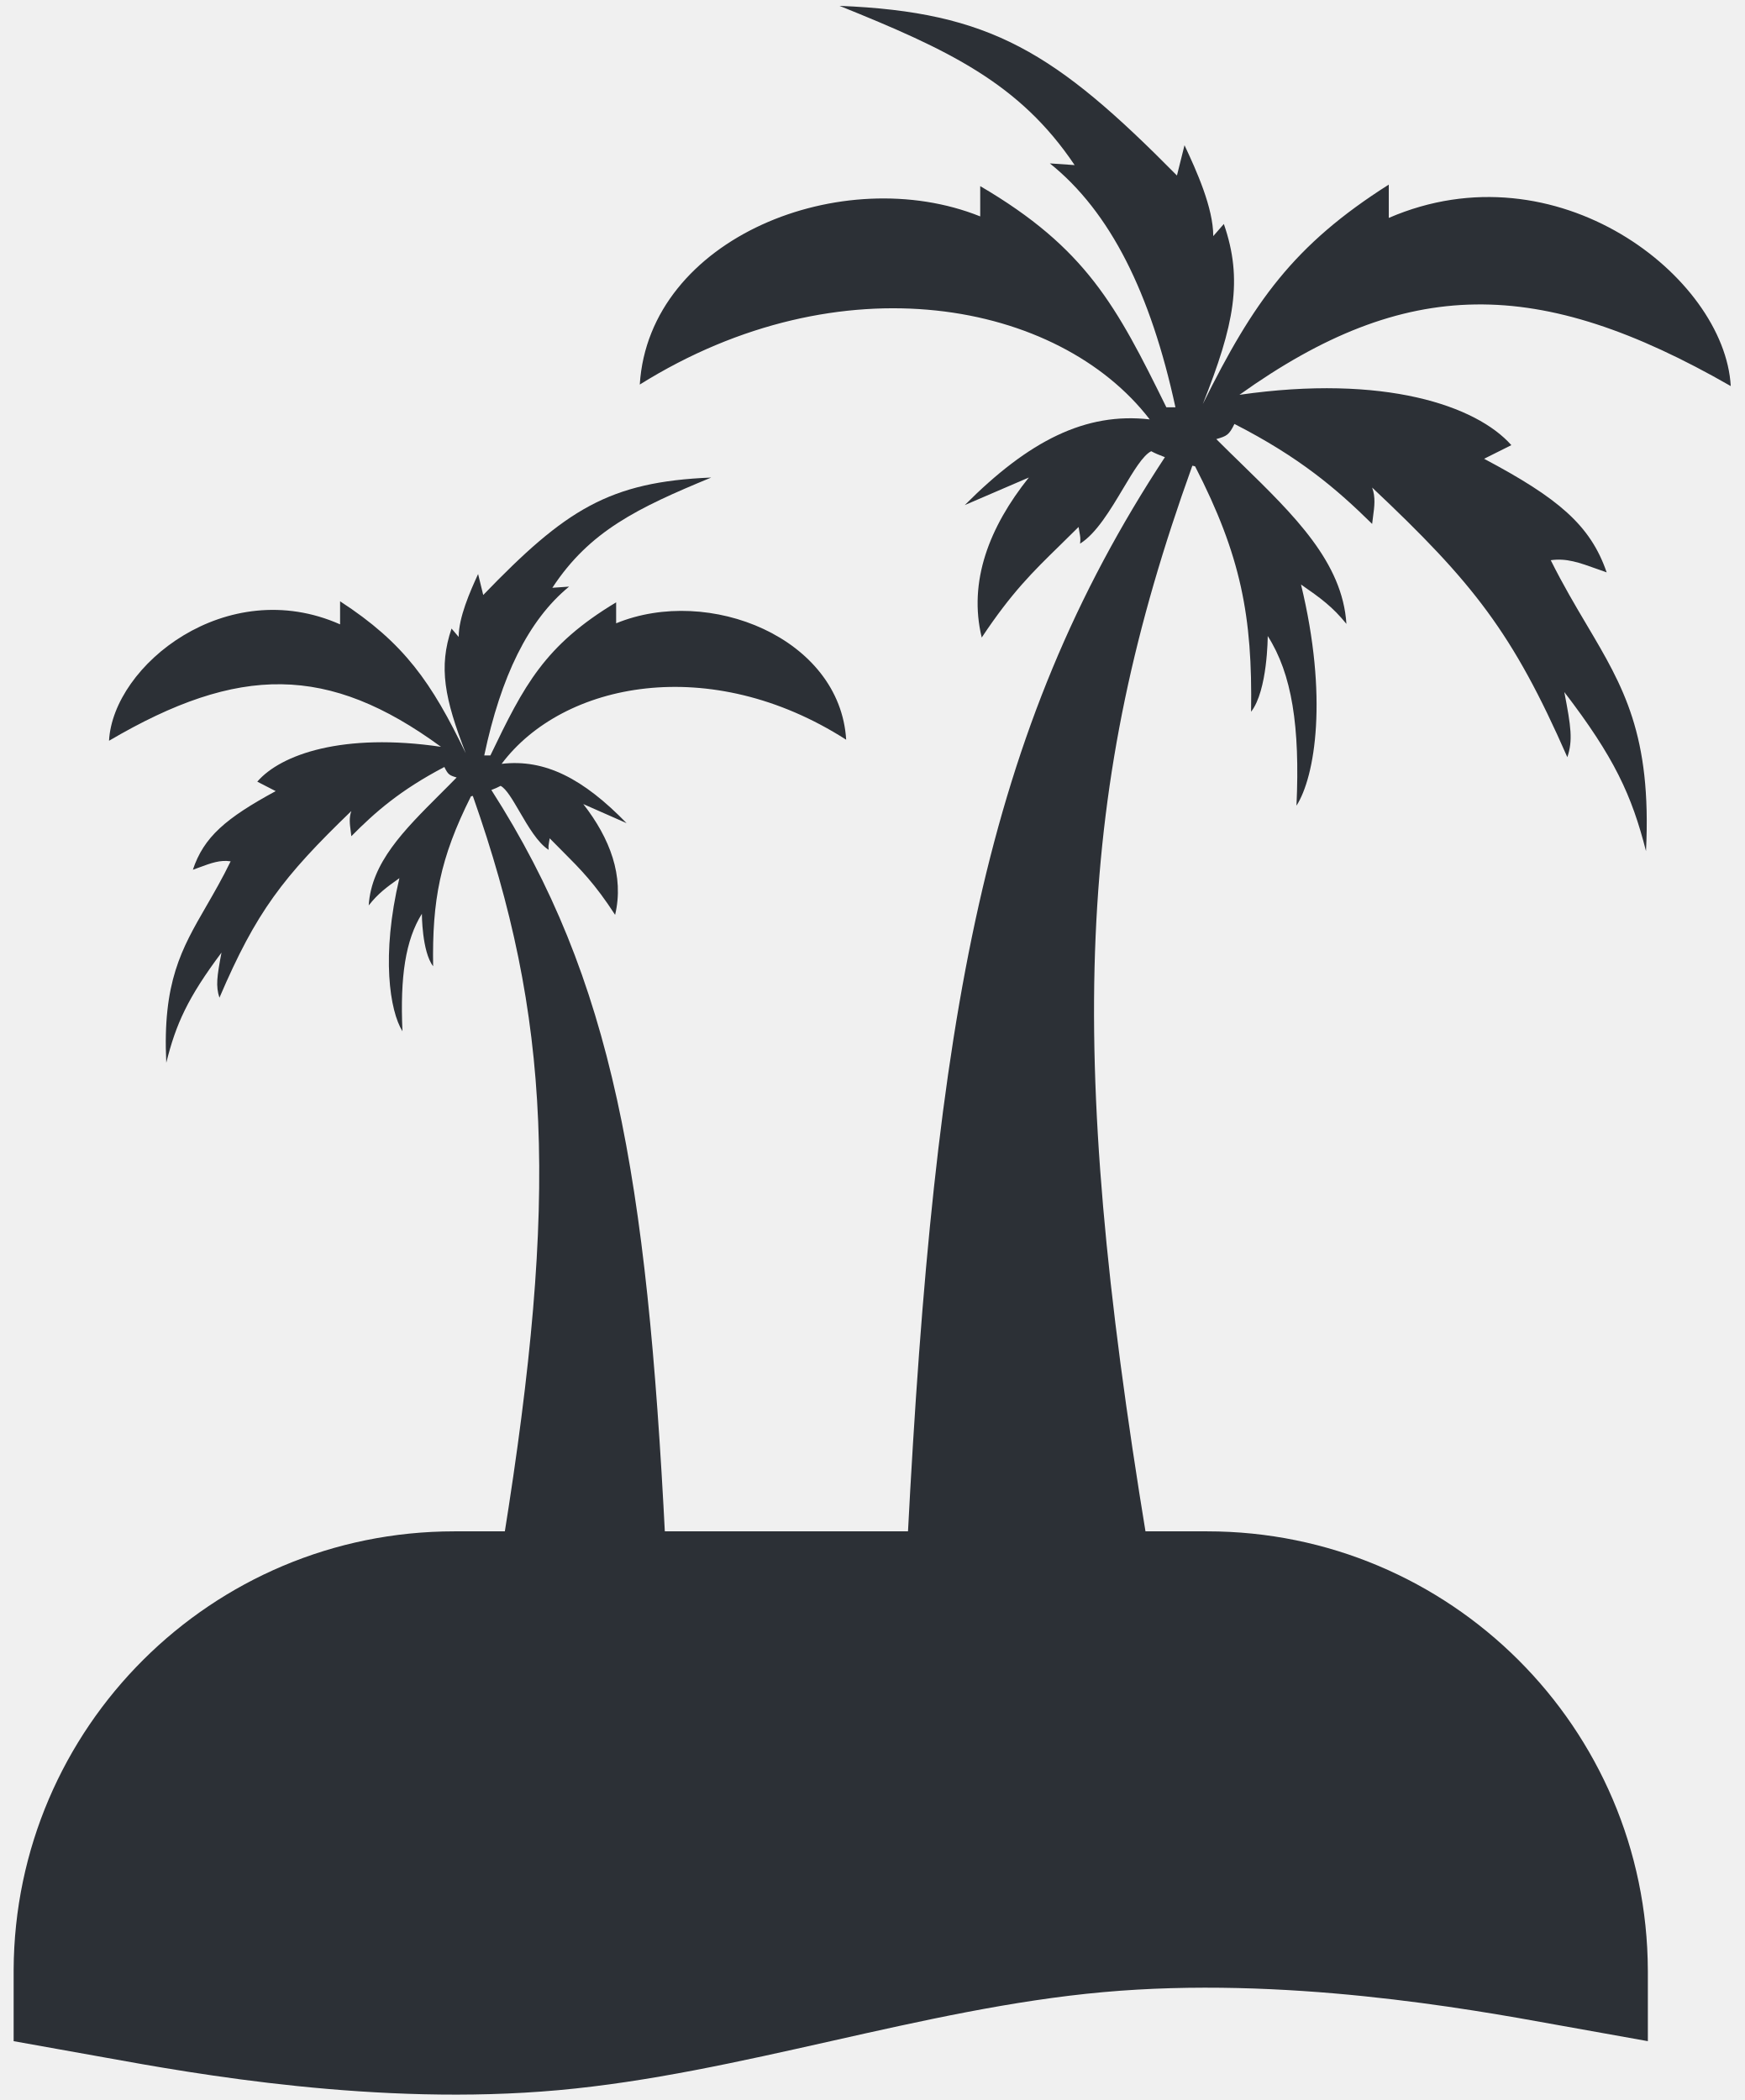
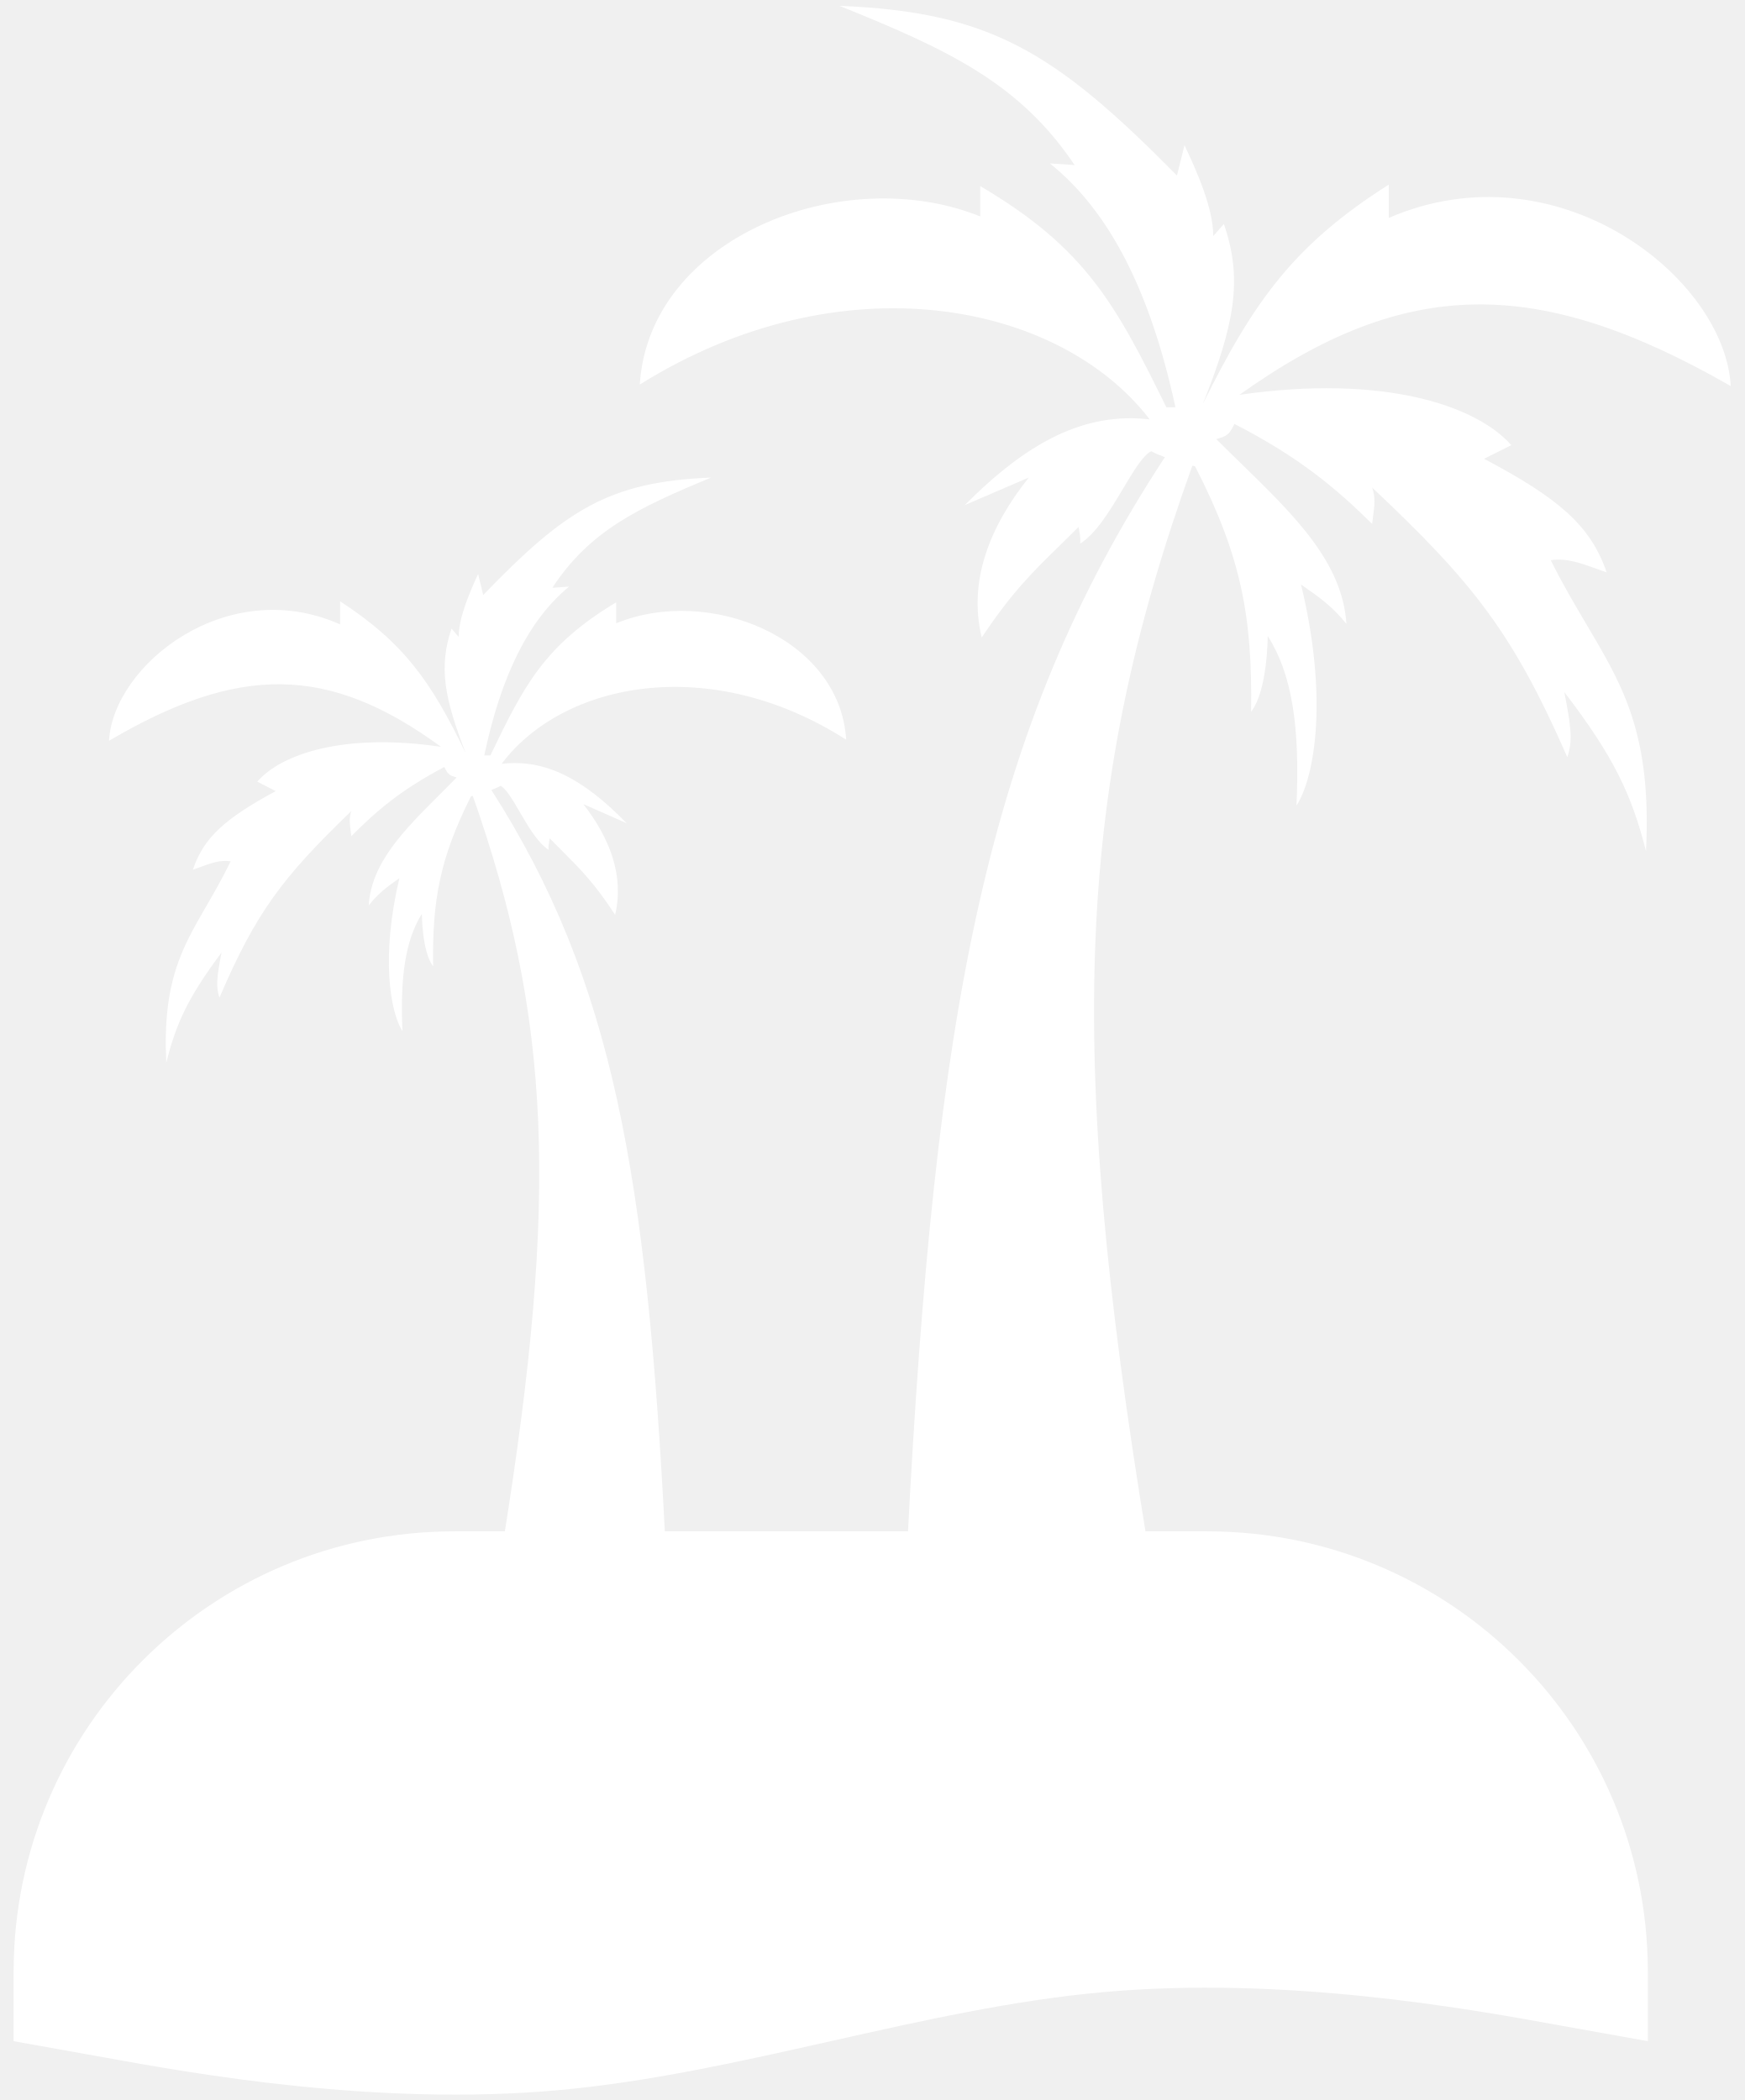
<svg xmlns="http://www.w3.org/2000/svg" width="98" height="118" viewBox="0 0 98 118" fill="none">
-   <path fill-rule="evenodd" clip-rule="evenodd" d="M92.577 110.801L92.577 114.694L87.451 113.776C82.401 112.857 72.149 111.021 61.973 111.939C56.885 112.398 51.778 113.546 46.671 114.694C41.564 115.841 36.457 116.989 31.369 117.448C21.194 118.366 10.941 116.53 5.892 115.612L0.766 114.694V110.688C0.827 97.069 11.887 86.047 25.52 86.047L67.822 86.047C81.464 86.047 92.529 97.082 92.576 110.714L92.577 110.801Z" fill="#2C3036" />
-   <path fill-rule="evenodd" clip-rule="evenodd" d="M72.836 45.271C73.04 40.825 72.581 37.866 71.221 35.738C71.221 35.738 71.221 38.802 70.286 39.994C70.371 34.632 69.715 31.217 67.141 26.205C67.141 26.205 67.086 26.191 66.993 26.166L66.971 26.211C60.51 44.165 59.83 58.576 64.421 86.468H50.989C52.519 57.026 55.325 41.1 65.441 25.694L65.444 25.689C65.154 25.582 64.881 25.468 64.675 25.354C64.209 25.588 63.686 26.465 63.098 27.45C62.39 28.637 61.589 29.982 60.68 30.546C60.713 30.274 60.686 30.132 60.647 29.922C60.631 29.835 60.612 29.735 60.595 29.61C60.221 29.985 59.87 30.328 59.535 30.655C58.033 32.122 56.836 33.291 55.154 35.823C54.389 32.674 55.58 29.61 57.801 26.831L54.201 28.381C57.801 24.766 60.985 23.152 64.591 23.566C59.49 16.927 47.249 14.544 35.943 21.608C36.457 13.347 47.354 9.062 55.069 12.16V10.458C61.02 13.948 62.72 17.182 65.526 22.885H66.036C64.647 16.469 62.38 11.905 58.98 9.181L60.373 9.277C57.28 4.67 53.284 2.797 47.164 0.329C55.665 0.669 59.284 2.941 66.121 9.862L66.546 8.16C67.226 9.607 68.161 11.68 68.161 13.267L68.756 12.586C69.845 15.727 69.341 18.253 67.575 22.701C70.417 16.962 72.675 13.764 78.022 10.373V12.245C87.458 8.16 96.894 15.565 97.234 21.694C86.432 15.498 78.997 15.495 69.632 22.185C77.767 21.013 82.952 22.8 84.908 25.013L83.377 25.779C87.521 27.978 89.351 29.5 90.263 32.163C90.085 32.101 89.918 32.041 89.758 31.983C88.707 31.606 88.007 31.354 87.121 31.478C87.81 32.861 88.5 34.026 89.145 35.114C91.2 38.584 92.797 41.281 92.473 47.825C91.673 44.682 90.688 42.547 87.883 38.887C88.263 40.851 88.369 41.602 88.053 42.547C84.993 35.568 82.782 32.759 77.087 27.396C77.288 27.934 77.213 28.479 77.14 29.014C77.12 29.157 77.101 29.298 77.087 29.439C75.079 27.459 73.006 25.694 69.351 23.822C69.049 24.441 68.926 24.503 68.331 24.673C68.802 25.145 69.275 25.606 69.742 26.06C72.722 28.966 75.421 31.598 75.642 35.057C74.862 34.094 74.197 33.61 73.091 32.844C74.622 39.143 73.887 43.631 72.836 45.271Z" fill="#2C3036" />
-   <path fill-rule="evenodd" clip-rule="evenodd" d="M22.61 57.947C22.472 54.869 22.782 52.821 23.701 51.347C23.701 51.347 23.701 53.469 24.333 54.294C24.276 50.581 24.719 48.218 26.458 44.747C26.458 44.747 26.495 44.738 26.558 44.721L26.573 44.752C30.939 57.181 31.398 67.158 28.296 86.468H37.372C36.338 66.085 34.442 55.06 27.607 44.394L27.605 44.39C27.8 44.316 27.985 44.237 28.124 44.158C28.439 44.32 28.793 44.928 29.19 45.61C29.668 46.431 30.21 47.362 30.824 47.753C30.802 47.565 30.82 47.466 30.846 47.321C30.857 47.26 30.869 47.192 30.881 47.105C31.134 47.365 31.371 47.602 31.598 47.828C32.612 48.844 33.421 49.653 34.557 51.406C35.074 49.226 34.27 47.105 32.769 45.181L35.202 46.254C32.769 43.752 30.618 42.634 28.181 42.921C31.628 38.324 39.899 36.674 47.538 41.565C47.191 35.846 39.828 32.88 34.615 35.024V33.846C30.594 36.262 29.445 38.501 27.55 42.449H27.205C28.143 38.007 29.675 34.848 31.972 32.962L31.031 33.028C33.121 29.839 35.821 28.542 39.956 26.833C34.212 27.069 31.767 28.642 27.148 33.433L26.86 32.255C26.401 33.257 25.769 34.691 25.769 35.79L25.367 35.319C24.631 37.494 24.972 39.243 26.165 42.322C24.245 38.348 22.719 36.135 19.106 33.787V35.083C12.73 32.255 6.355 37.382 6.125 41.624C13.424 37.335 18.447 37.333 24.775 41.964C19.279 41.153 15.775 42.39 14.454 43.922L15.488 44.453C12.688 45.975 11.451 47.029 10.835 48.872C10.955 48.829 11.069 48.788 11.176 48.748C11.886 48.486 12.36 48.312 12.958 48.398C12.492 49.356 12.026 50.162 11.591 50.916C10.202 53.318 9.123 55.185 9.342 59.715C9.883 57.539 10.548 56.062 12.443 53.528C12.187 54.887 12.115 55.407 12.328 56.062C14.396 51.23 15.89 49.285 19.738 45.572C19.602 45.945 19.652 46.322 19.702 46.692C19.715 46.791 19.728 46.889 19.738 46.987C21.094 45.616 22.495 44.394 24.965 43.097C25.169 43.526 25.252 43.569 25.654 43.687C25.336 44.014 25.016 44.333 24.701 44.647C22.688 46.659 20.863 48.481 20.714 50.876C21.241 50.209 21.691 49.874 22.438 49.344C21.404 53.705 21.9 56.812 22.61 57.947Z" fill="#2C3036" />
+   <path fill-rule="evenodd" clip-rule="evenodd" d="M92.577 110.801L92.577 114.694L87.451 113.776C82.401 112.857 72.149 111.021 61.973 111.939C56.885 112.398 51.778 113.546 46.671 114.694C41.564 115.841 36.457 116.989 31.369 117.448C21.194 118.366 10.941 116.53 5.892 115.612L0.766 114.694V110.688C0.827 97.069 11.887 86.047 25.52 86.047L67.822 86.047C81.464 86.047 92.529 97.082 92.576 110.714L92.577 110.801Z" fill="white" />
+   <path fill-rule="evenodd" clip-rule="evenodd" d="M72.836 45.271C73.04 40.825 72.581 37.866 71.221 35.738C71.221 35.738 71.221 38.802 70.286 39.994C70.371 34.632 69.715 31.217 67.141 26.205C67.141 26.205 67.086 26.191 66.993 26.166L66.971 26.211C60.51 44.165 59.83 58.576 64.421 86.468H50.989C52.519 57.026 55.325 41.1 65.441 25.694L65.444 25.689C65.154 25.582 64.881 25.468 64.675 25.354C64.209 25.588 63.686 26.465 63.098 27.45C62.39 28.637 61.589 29.982 60.68 30.546C60.713 30.274 60.686 30.132 60.647 29.922C60.631 29.835 60.612 29.735 60.595 29.61C60.221 29.985 59.87 30.328 59.535 30.655C58.033 32.122 56.836 33.291 55.154 35.823C54.389 32.674 55.58 29.61 57.801 26.831L54.201 28.381C57.801 24.766 60.985 23.152 64.591 23.566C59.49 16.927 47.249 14.544 35.943 21.608C36.457 13.347 47.354 9.062 55.069 12.16V10.458C61.02 13.948 62.72 17.182 65.526 22.885H66.036C64.647 16.469 62.38 11.905 58.98 9.181L60.373 9.277C57.28 4.67 53.284 2.797 47.164 0.329C55.665 0.669 59.284 2.941 66.121 9.862L66.546 8.16C67.226 9.607 68.161 11.68 68.161 13.267L68.756 12.586C69.845 15.727 69.341 18.253 67.575 22.701C70.417 16.962 72.675 13.764 78.022 10.373V12.245C87.458 8.16 96.894 15.565 97.234 21.694C86.432 15.498 78.997 15.495 69.632 22.185C77.767 21.013 82.952 22.8 84.908 25.013L83.377 25.779C87.521 27.978 89.351 29.5 90.263 32.163C90.085 32.101 89.918 32.041 89.758 31.983C88.707 31.606 88.007 31.354 87.121 31.478C87.81 32.861 88.5 34.026 89.145 35.114C91.2 38.584 92.797 41.281 92.473 47.825C91.673 44.682 90.688 42.547 87.883 38.887C88.263 40.851 88.369 41.602 88.053 42.547C84.993 35.568 82.782 32.759 77.087 27.396C77.288 27.934 77.213 28.479 77.14 29.014C77.12 29.157 77.101 29.298 77.087 29.439C75.079 27.459 73.006 25.694 69.351 23.822C69.049 24.441 68.926 24.503 68.331 24.673C68.802 25.145 69.275 25.606 69.742 26.06C72.722 28.966 75.421 31.598 75.642 35.057C74.862 34.094 74.197 33.61 73.091 32.844C74.622 39.143 73.887 43.631 72.836 45.271Z" fill="white" />
+   <path fill-rule="evenodd" clip-rule="evenodd" d="M22.61 57.947C22.472 54.869 22.782 52.821 23.701 51.347C23.701 51.347 23.701 53.469 24.333 54.294C24.276 50.581 24.719 48.218 26.458 44.747C26.458 44.747 26.495 44.738 26.558 44.721L26.573 44.752C30.939 57.181 31.398 67.158 28.296 86.468H37.372C36.338 66.085 34.442 55.06 27.607 44.394L27.605 44.39C27.8 44.316 27.985 44.237 28.124 44.158C28.439 44.32 28.793 44.928 29.19 45.61C29.668 46.431 30.21 47.362 30.824 47.753C30.802 47.565 30.82 47.466 30.846 47.321C30.857 47.26 30.869 47.192 30.881 47.105C31.134 47.365 31.371 47.602 31.598 47.828C32.612 48.844 33.421 49.653 34.557 51.406C35.074 49.226 34.27 47.105 32.769 45.181L35.202 46.254C32.769 43.752 30.618 42.634 28.181 42.921C31.628 38.324 39.899 36.674 47.538 41.565C47.191 35.846 39.828 32.88 34.615 35.024V33.846C30.594 36.262 29.445 38.501 27.55 42.449H27.205C28.143 38.007 29.675 34.848 31.972 32.962L31.031 33.028C33.121 29.839 35.821 28.542 39.956 26.833C34.212 27.069 31.767 28.642 27.148 33.433L26.86 32.255C26.401 33.257 25.769 34.691 25.769 35.79L25.367 35.319C24.631 37.494 24.972 39.243 26.165 42.322C24.245 38.348 22.719 36.135 19.106 33.787V35.083C12.73 32.255 6.355 37.382 6.125 41.624C13.424 37.335 18.447 37.333 24.775 41.964C19.279 41.153 15.775 42.39 14.454 43.922L15.488 44.453C12.688 45.975 11.451 47.029 10.835 48.872C10.955 48.829 11.069 48.788 11.176 48.748C11.886 48.486 12.36 48.312 12.958 48.398C12.492 49.356 12.026 50.162 11.591 50.916C10.202 53.318 9.123 55.185 9.342 59.715C9.883 57.539 10.548 56.062 12.443 53.528C12.187 54.887 12.115 55.407 12.328 56.062C14.396 51.23 15.89 49.285 19.738 45.572C19.602 45.945 19.652 46.322 19.702 46.692C19.715 46.791 19.728 46.889 19.738 46.987C21.094 45.616 22.495 44.394 24.965 43.097C25.169 43.526 25.252 43.569 25.654 43.687C25.336 44.014 25.016 44.333 24.701 44.647C22.688 46.659 20.863 48.481 20.714 50.876C21.241 50.209 21.691 49.874 22.438 49.344C21.404 53.705 21.9 56.812 22.61 57.947Z" fill="white" />
</svg>
